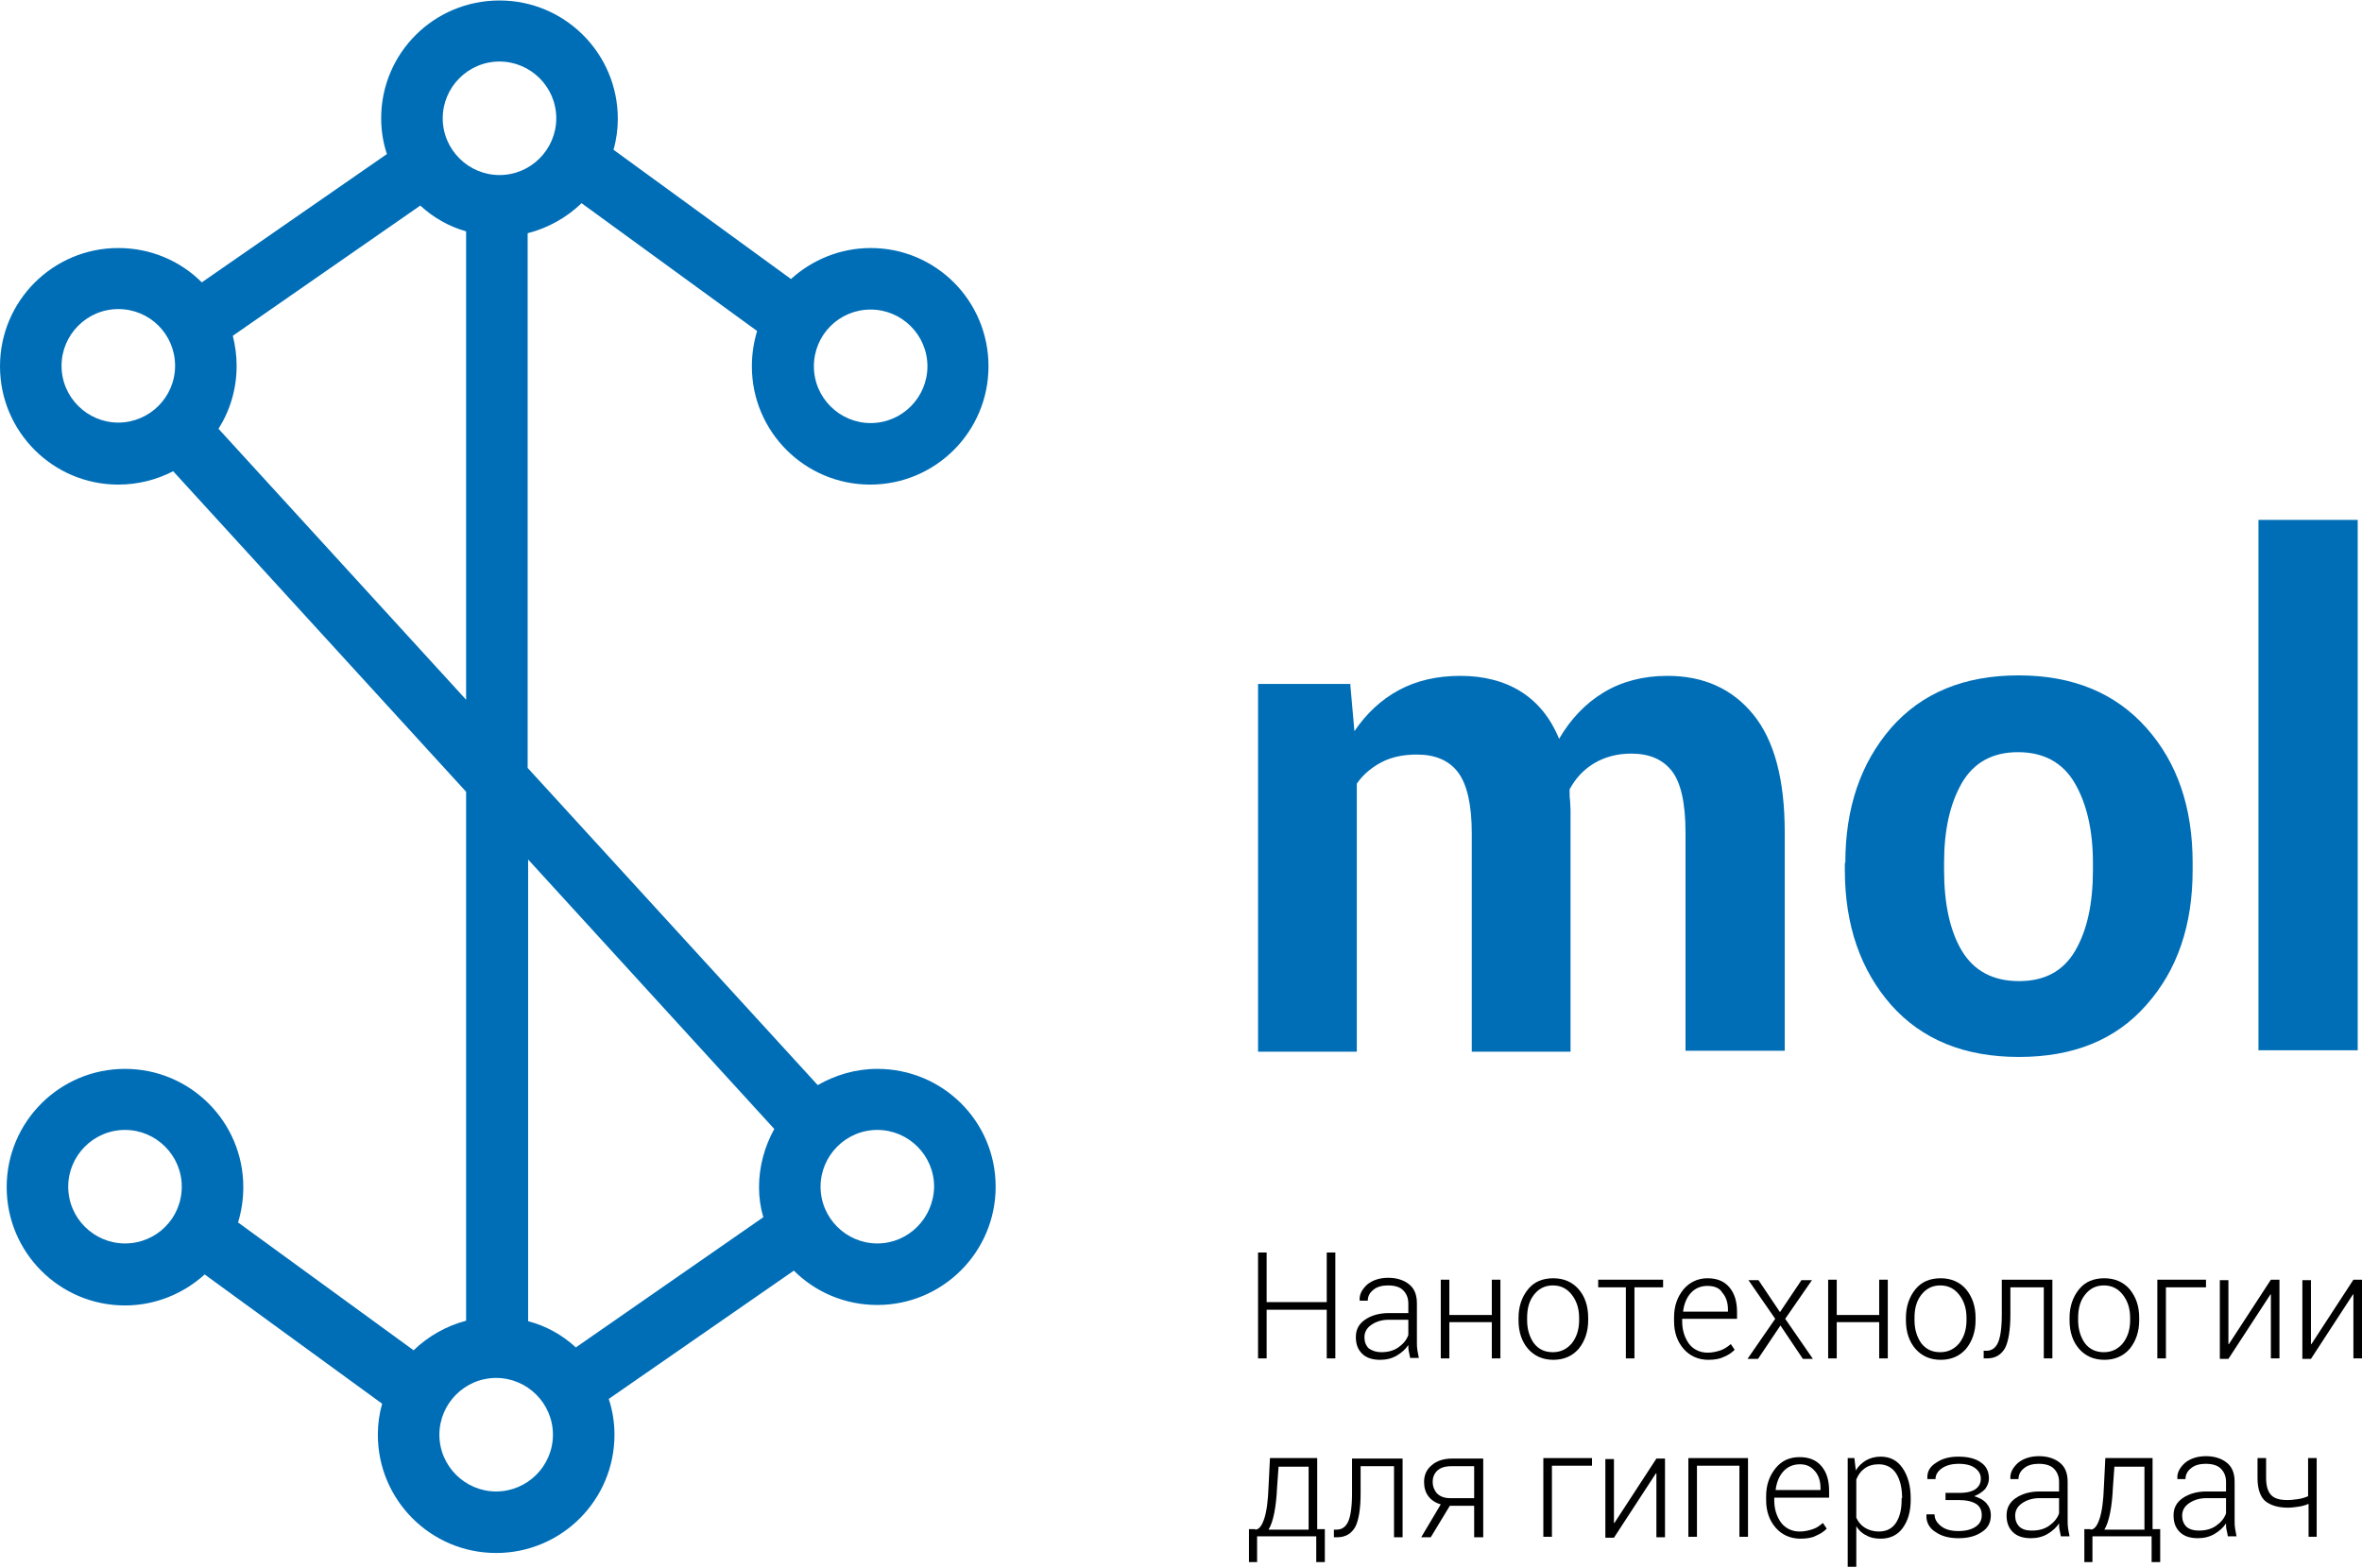
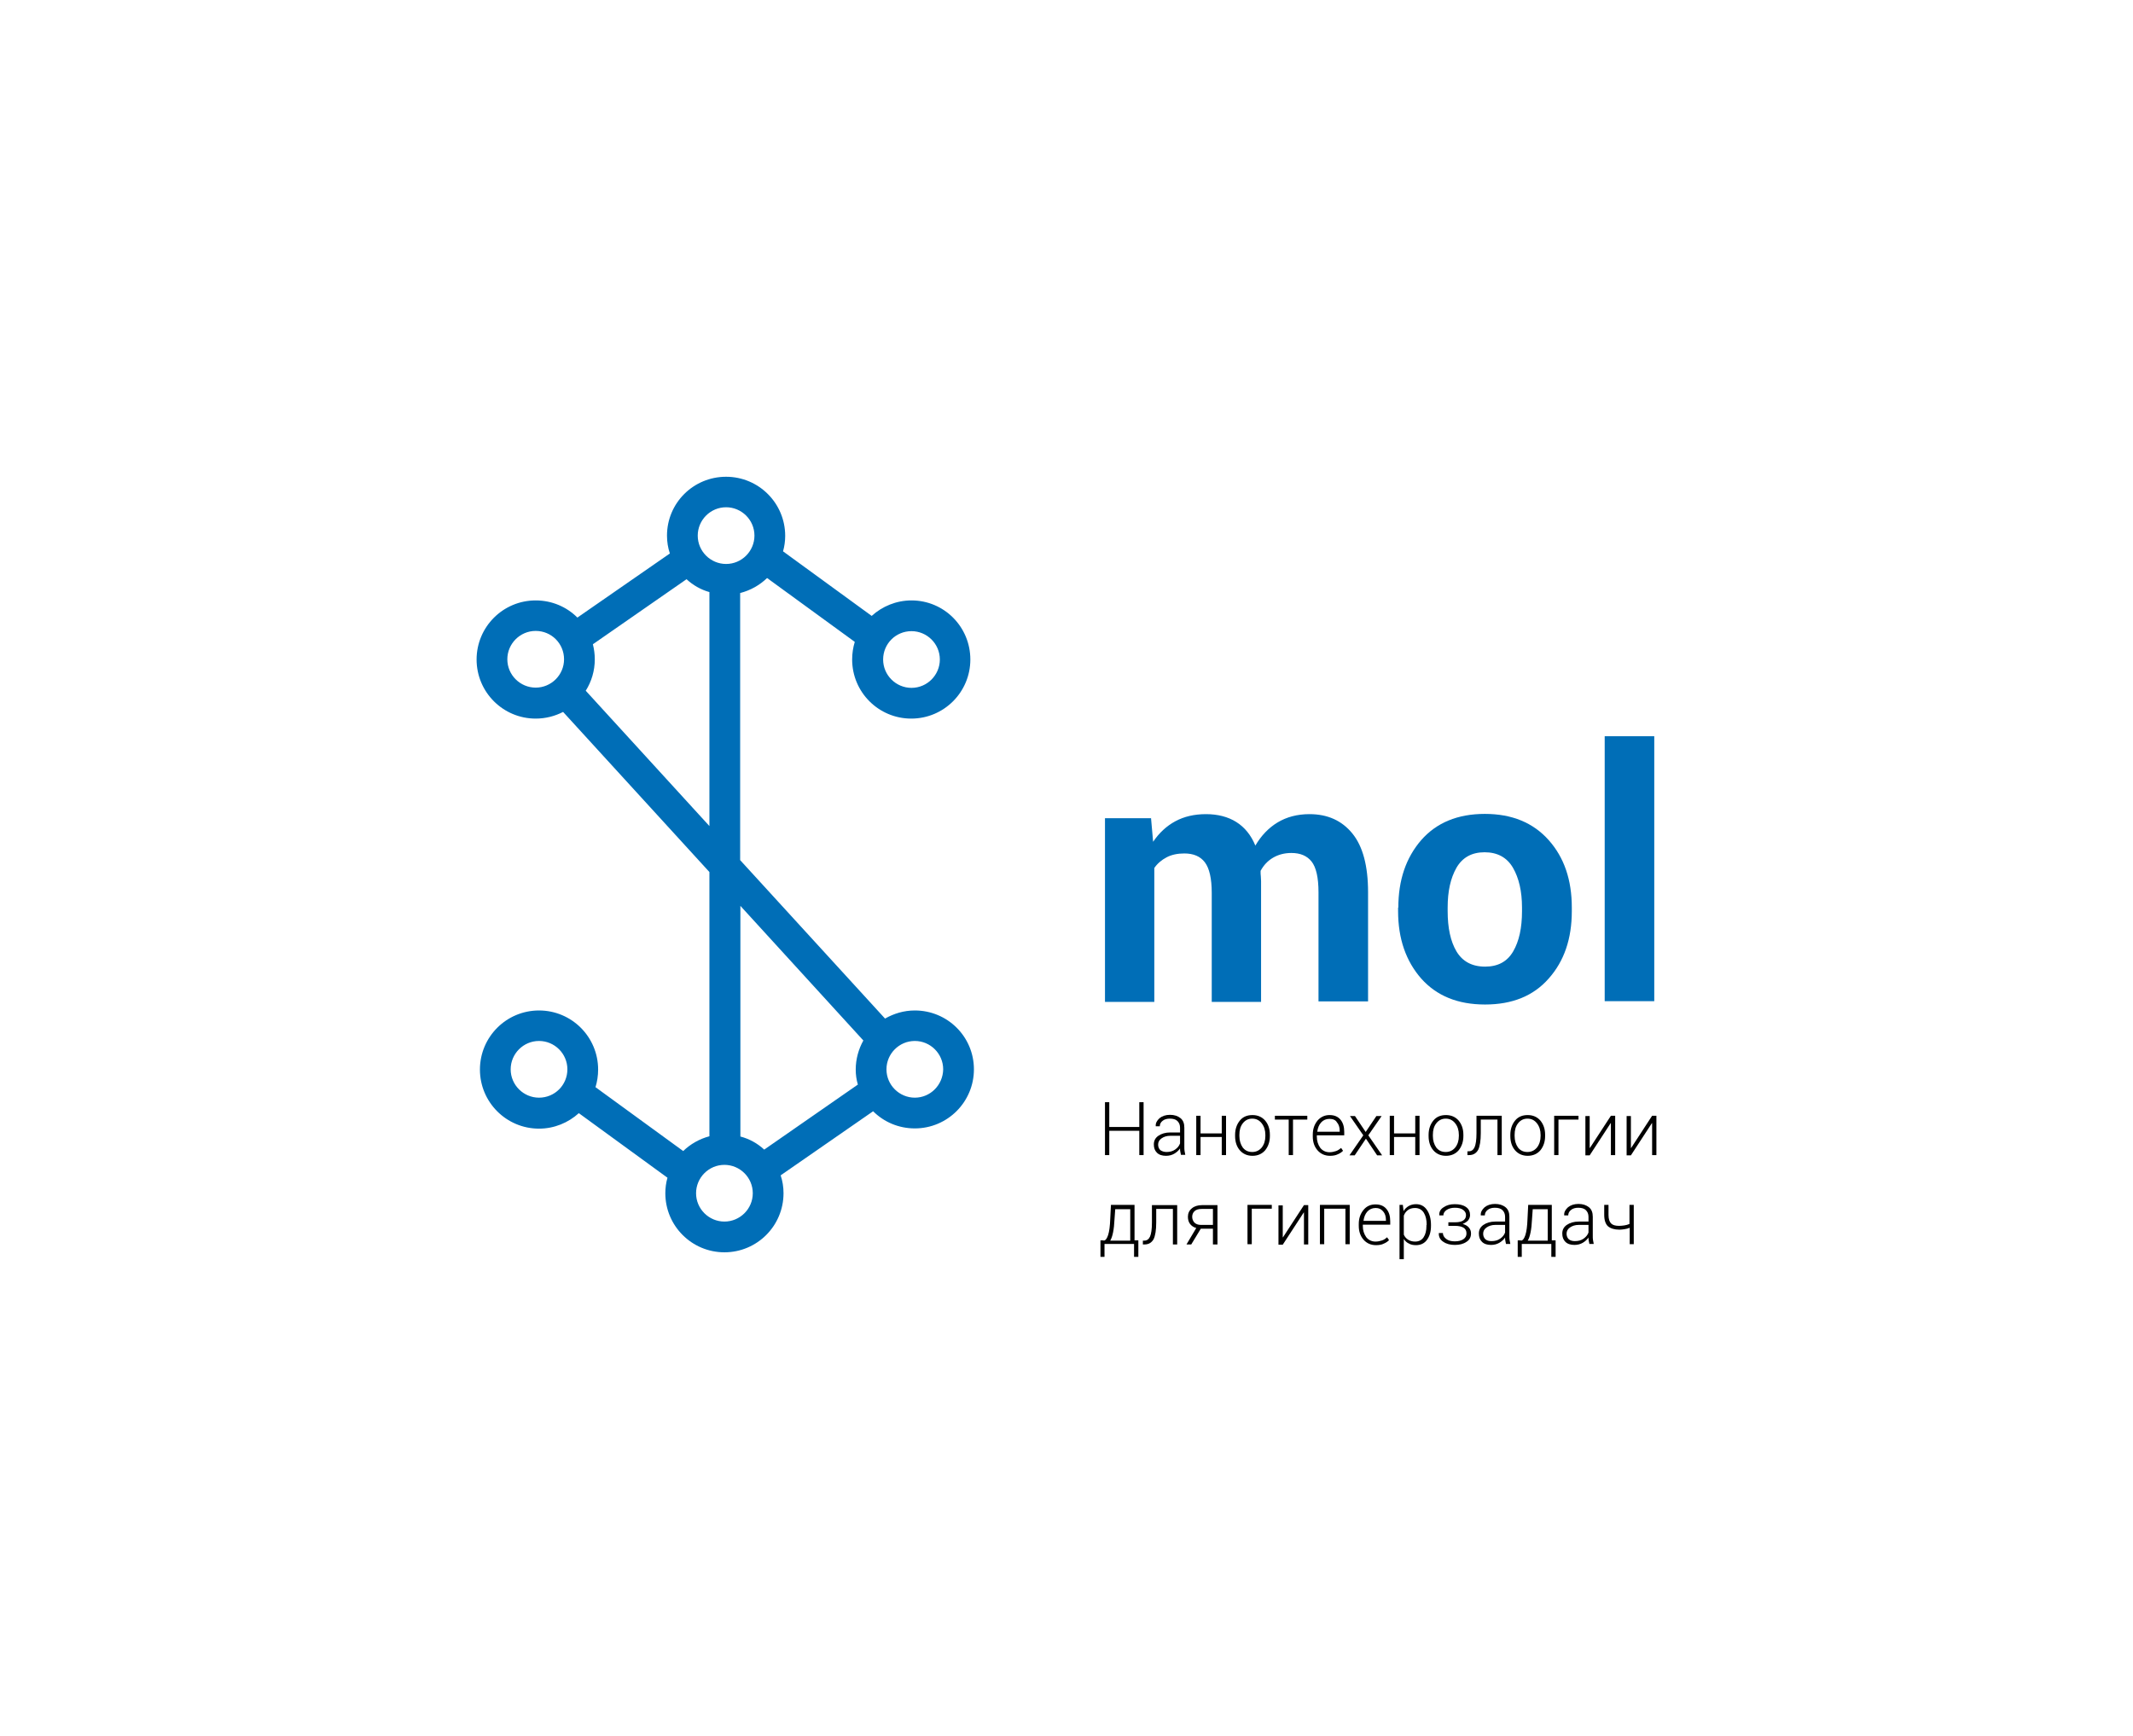
- <svg xmlns="http://www.w3.org/2000/svg" version="1.1" id="Слой_1" x="0px" y="0px" viewBox="0 0 495.1 328.6" style="enable-background:new 0 0 495.1 328.6;" xml:space="preserve">
+ <svg xmlns="http://www.w3.org/2000/svg" version="1.1" id="Слой_1" x="0px" y="0px" viewBox="-200 -200 895.1 728.6" style="enable-background:new 0 0 495.1 328.6;" xml:space="preserve">
  <style type="text/css">
	.st0{fill:#006EB7;}
</style>
  <g>
    <path class="st0" d="M183.9,224.1c-4.6,0-8.8,1.3-12.5,3.4l-60.8-66.5V48.9c4.3-1.1,8.2-3.3,11.3-6.3l36.8,26.8   c-0.7,2.3-1.1,4.8-1.1,7.4c0,13.7,11.1,24.8,24.8,24.8s24.8-11.1,24.8-24.8S196.2,52,182.5,52c-6.4,0-12.3,2.5-16.7,6.5l-37.2-27.1   c0.6-2.1,0.9-4.3,0.9-6.5c0-13.7-11.1-24.8-24.8-24.8S79.9,11.1,79.9,24.8c0,2.6,0.4,5.1,1.2,7.5L42.3,59.2   C37.8,54.7,31.6,52,24.8,52C11.1,52,0,63.1,0,76.8s11.1,24.8,24.8,24.8c4.1,0,8-1,11.5-2.8L97.7,166v110.9c-4.2,1.1-8,3.3-11,6.2   l-36.8-26.8c0.7-2.3,1.1-4.8,1.1-7.4c0-13.7-11.1-24.8-24.8-24.8S1.4,235.2,1.4,248.9s11.1,24.8,24.8,24.8c6.4,0,12.3-2.5,16.7-6.5   l37.2,27.1c-0.6,2.1-0.9,4.3-0.9,6.5c0,13.7,11.1,24.8,24.8,24.8s24.8-11.1,24.8-24.8c0-2.6-0.4-5.1-1.2-7.5l38.8-26.9   c4.5,4.5,10.7,7.2,17.5,7.2c13.7,0,24.8-11.1,24.8-24.8S197.6,224.1,183.9,224.1z M182.5,64.9c6.5,0,11.9,5.3,11.9,11.9   c0,6.5-5.3,11.9-11.9,11.9c-6.5,0-11.9-5.3-11.9-11.9C170.6,70.2,175.9,64.9,182.5,64.9z M104.7,12.9c6.5,0,11.9,5.3,11.9,11.9   c0,6.5-5.3,11.9-11.9,11.9c-6.5,0-11.9-5.3-11.9-11.9C92.8,18.3,98.1,12.9,104.7,12.9z M24.8,88.6c-6.5,0-11.9-5.3-11.9-11.9   c0-6.5,5.3-11.9,11.9-11.9s11.9,5.3,11.9,11.9C36.7,83.3,31.3,88.6,24.8,88.6z M45.8,89.9c2.4-3.8,3.8-8.3,3.8-13.2   c0-2.2-0.3-4.3-0.8-6.3l39.3-27.3c2.7,2.5,6,4.4,9.6,5.4v98.2L45.8,89.9z M162.3,236.7c-2,3.6-3.2,7.8-3.2,12.2   c0,2.2,0.3,4.3,0.9,6.3l-39.3,27.3c-2.8-2.6-6.2-4.5-10-5.5v-96.8L162.3,236.7z M26.2,260.7c-6.5,0-11.9-5.3-11.9-11.9   c0-6.5,5.3-11.9,11.9-11.9c6.5,0,11.9,5.3,11.9,11.9C38.1,255.4,32.8,260.7,26.2,260.7z M104,312.7c-6.5,0-11.9-5.3-11.9-11.9   c0-6.5,5.3-11.9,11.9-11.9c6.5,0,11.9,5.3,11.9,11.9C115.9,307.4,110.5,312.7,104,312.7z M183.9,260.7c-6.5,0-11.9-5.3-11.9-11.9   c0-6.5,5.3-11.9,11.9-11.9c6.5,0,11.9,5.3,11.9,11.9C195.7,255.4,190.4,260.7,183.9,260.7z" />
    <g>
      <g>
        <path class="st0" d="M283,143.1l0.9,10.2c2.5-3.7,5.6-6.6,9.3-8.6c3.7-2,8-3,12.9-3c4.9,0,9.2,1.1,12.7,3.3     c3.5,2.2,6.2,5.5,8,9.9c2.4-4.1,5.5-7.4,9.3-9.7s8.3-3.5,13.4-3.5c7.6,0,13.6,2.7,18,8.1c4.4,5.4,6.6,13.6,6.6,24.7v45.8h-20.8     v-45.8c0-6.2-1-10.5-2.9-12.9c-1.9-2.4-4.7-3.6-8.5-3.6c-2.9,0-5.5,0.7-7.7,2c-2.2,1.3-3.9,3.1-5.2,5.5c0,0.9,0,1.7,0.1,2.3     c0,0.6,0.1,1.3,0.1,2v50.7h-20.7v-45.8c0-6-1-10.3-2.9-12.8c-1.9-2.5-4.8-3.7-8.6-3.7c-2.8,0-5.3,0.5-7.4,1.6     c-2.1,1.1-3.9,2.6-5.2,4.5v56.2h-20.7v-77.1H283z" />
        <path class="st0" d="M386.8,180.9c0-11.5,3.2-20.9,9.6-28.3c6.4-7.3,15.3-11,26.7-11c11.4,0,20.3,3.7,26.8,11     c6.5,7.3,9.7,16.7,9.7,28.3v1.5c0,11.6-3.2,21-9.7,28.3c-6.4,7.3-15.3,10.9-26.7,10.9c-11.4,0-20.3-3.6-26.8-10.9     c-6.4-7.3-9.7-16.7-9.7-28.3V180.9z M407.5,182.4c0,7,1.2,12.7,3.7,16.9s6.5,6.4,12,6.4c5.4,0,9.3-2.1,11.8-6.4     c2.5-4.3,3.7-9.9,3.7-16.9v-1.5c0-6.8-1.3-12.4-3.8-16.7s-6.5-6.5-11.9-6.5c-5.4,0-9.3,2.2-11.8,6.5c-2.5,4.4-3.7,9.9-3.7,16.7     V182.4z" />
        <path class="st0" d="M494.2,220.2h-20.8V109h20.8V220.2z" />
      </g>
      <g>
        <path d="M279.9,284.8h-1.8v-10.2h-12.6v10.2h-1.8v-22.2h1.8v10.4h12.6v-10.4h1.8V284.8z" />
        <path d="M295.6,284.8c-0.1-0.6-0.2-1.1-0.3-1.5c-0.1-0.4-0.1-0.8-0.1-1.3c-0.6,0.9-1.4,1.6-2.4,2.2c-1,0.6-2.2,0.9-3.5,0.9     c-1.6,0-2.9-0.4-3.8-1.3c-0.9-0.9-1.3-2-1.3-3.5s0.6-2.7,1.9-3.6s3-1.4,5-1.4h4.1v-2c0-1.2-0.4-2.1-1.1-2.8c-0.7-0.7-1.8-1-3.2-1     c-1.2,0-2.3,0.3-3,0.9c-0.8,0.6-1.2,1.4-1.2,2.3h-1.7l0-0.1c-0.1-1.2,0.5-2.3,1.6-3.3c1.1-0.9,2.6-1.4,4.4-1.4     c1.8,0,3.3,0.5,4.4,1.4c1.1,0.9,1.6,2.2,1.6,4v8.1c0,0.6,0,1.1,0.1,1.7c0.1,0.5,0.2,1.1,0.3,1.6H295.6z M289.5,283.5     c1.4,0,2.6-0.3,3.6-1c1-0.7,1.7-1.5,2.1-2.6v-3.2h-4.1c-1.5,0-2.7,0.4-3.7,1.1c-1,0.7-1.4,1.6-1.4,2.6c0,0.9,0.3,1.7,0.9,2.3     C287.6,283.2,288.5,283.5,289.5,283.5z" />
        <path d="M314.5,284.8h-1.8v-7.6h-8.9v7.6h-1.8v-16.5h1.8v7.4h8.9v-7.4h1.8V284.8z" />
        <path d="M318.3,276.3c0-2.4,0.7-4.4,2-6c1.3-1.6,3.1-2.3,5.3-2.3c2.2,0,4,0.8,5.3,2.3s2,3.5,2,6v0.5c0,2.4-0.7,4.4-2,6     c-1.3,1.5-3.1,2.3-5.3,2.3c-2.2,0-4-0.8-5.3-2.3c-1.3-1.5-2-3.5-2-6V276.3z M320.1,276.8c0,1.9,0.5,3.5,1.4,4.8     c1,1.3,2.3,1.9,4,1.9c1.7,0,3-0.7,4-1.9c1-1.3,1.5-2.9,1.5-4.8v-0.5c0-1.9-0.5-3.5-1.5-4.8c-1-1.3-2.3-2-4-2c-1.7,0-3,0.7-4,2     c-1,1.3-1.4,2.9-1.4,4.8V276.8z" />
        <path d="M348.6,269.9h-6v14.9h-1.8v-14.9H335v-1.6h13.6V269.9z" />
        <path d="M358.1,285.1c-2.1,0-3.9-0.8-5.2-2.3c-1.3-1.5-2-3.4-2-5.8v-0.8c0-2.4,0.7-4.3,2-5.9c1.3-1.5,3-2.3,5-2.3     c2,0,3.5,0.6,4.6,1.9c1.1,1.3,1.6,3,1.6,5.2v1.4h-11.5v0.5c0,1.9,0.5,3.4,1.4,4.7c0.9,1.2,2.3,1.9,3.9,1.9c1,0,1.9-0.2,2.8-0.5     c0.8-0.3,1.5-0.8,2.1-1.3l0.8,1.2c-0.6,0.6-1.3,1.1-2.3,1.5C360.5,284.9,359.4,285.1,358.1,285.1z M357.9,269.6     c-1.4,0-2.6,0.5-3.5,1.5s-1.4,2.3-1.6,3.8l0,0.1h9.4v-0.4c0-1.5-0.4-2.7-1.2-3.6C360.5,270.1,359.4,269.6,357.9,269.6z" />
        <path d="M373.1,275.1l4.5-6.7h2.2l-5.6,8.1l5.8,8.4h-2.1l-4.7-7l-4.7,7h-2.2l5.8-8.4l-5.6-8.1h2.1L373.1,275.1z" />
        <path d="M395.7,284.8h-1.8v-7.6H385v7.6h-1.8v-16.5h1.8v7.4h8.9v-7.4h1.8V284.8z" />
        <path d="M399.5,276.3c0-2.4,0.7-4.4,2-6c1.3-1.6,3.1-2.3,5.3-2.3c2.2,0,4,0.8,5.3,2.3c1.3,1.6,2,3.5,2,6v0.5c0,2.4-0.7,4.4-2,6     c-1.3,1.5-3.1,2.3-5.3,2.3c-2.2,0-4-0.8-5.3-2.3c-1.3-1.5-2-3.5-2-6V276.3z M401.3,276.8c0,1.9,0.5,3.5,1.4,4.8     c1,1.3,2.3,1.9,4,1.9c1.7,0,3-0.7,4-1.9c1-1.3,1.5-2.9,1.5-4.8v-0.5c0-1.9-0.5-3.5-1.5-4.8c-1-1.3-2.3-2-4-2c-1.7,0-3,0.7-4,2     c-1,1.3-1.4,2.9-1.4,4.8V276.8z" />
        <path d="M430.2,268.3v16.5h-1.8v-14.9h-7v5.7c0,3.2-0.4,5.6-1.1,7c-0.8,1.4-2,2.2-3.8,2.2h-0.7l0-1.6l0.6,0     c1.1,0,1.9-0.6,2.4-1.7c0.5-1.1,0.8-3.1,0.8-5.9v-7.3H430.2z" />
        <path d="M433.8,276.3c0-2.4,0.7-4.4,2-6s3.1-2.3,5.3-2.3c2.2,0,4,0.8,5.3,2.3c1.3,1.6,2,3.5,2,6v0.5c0,2.4-0.7,4.4-2,6     c-1.3,1.5-3.1,2.3-5.3,2.3c-2.2,0-4-0.8-5.3-2.3c-1.3-1.5-2-3.5-2-6V276.3z M435.6,276.8c0,1.9,0.5,3.5,1.4,4.8     c1,1.3,2.3,1.9,4,1.9c1.7,0,3-0.7,4-1.9c1-1.3,1.5-2.9,1.5-4.8v-0.5c0-1.9-0.5-3.5-1.5-4.8c-1-1.3-2.3-2-4-2c-1.7,0-3,0.7-4,2     c-1,1.3-1.4,2.9-1.4,4.8V276.8z" />
        <path d="M462.3,269.9H454v14.9h-1.8v-16.5h10.2V269.9z" />
        <path d="M476,268.3h1.8v16.5H476v-13.4l-0.1,0l-8.8,13.5h-1.8v-16.5h1.8v13.4l0.1,0L476,268.3z" />
        <path d="M493.3,268.3h1.8v16.5h-1.8v-13.4l-0.1,0l-8.8,13.5h-1.8v-16.5h1.8v13.4l0.1,0L493.3,268.3z" />
        <path d="M263.1,320.7c0.8,0,1.4-0.8,1.9-2.3c0.5-1.5,0.8-3.8,0.9-6.7l0.3-6h9.9v14.9h1.6v6.9h-1.8v-5.4h-12.4v5.4h-1.7v-6.9     H263.1z M267.7,311.7c-0.1,2.2-0.3,4-0.6,5.5c-0.3,1.5-0.7,2.7-1.2,3.5h8.4v-13.2H268L267.7,311.7z" />
        <path d="M294,305.8v16.5h-1.8v-14.9h-7v5.7c0,3.2-0.4,5.6-1.1,7c-0.8,1.4-2,2.2-3.8,2.2h-0.7l0-1.6l0.6,0c1.1,0,1.9-0.6,2.4-1.7     s0.8-3.1,0.8-5.9v-7.3H294z" />
        <path d="M310.9,305.8v16.5H309v-6.6h-5.1l-4,6.6h-2l4.1-6.9c-1.1-0.3-2-0.9-2.6-1.7c-0.6-0.8-0.9-1.8-0.9-3     c0-1.4,0.5-2.6,1.6-3.5c1-0.9,2.5-1.4,4.3-1.4H310.9z M300.3,310.7c0,0.9,0.3,1.7,0.9,2.4c0.6,0.6,1.5,1,2.7,1h5.1v-6.7h-4.7     c-1.4,0-2.4,0.3-3.1,1C300.6,309,300.3,309.8,300.3,310.7z" />
        <path d="M333.6,307.3h-8.3v14.9h-1.8v-16.5h10.2V307.3z" />
        <path d="M347.2,305.8h1.8v16.5h-1.8v-13.4l-0.1,0l-8.8,13.5h-1.8v-16.5h1.8v13.4l0.1,0L347.2,305.8z" />
        <path d="M366.4,322.2h-1.8v-14.9h-8.9v14.9h-1.8v-16.5h12.5V322.2z" />
        <path d="M377.4,322.6c-2.1,0-3.9-0.8-5.2-2.3c-1.3-1.5-2-3.4-2-5.8v-0.8c0-2.4,0.7-4.3,2-5.9s3-2.3,5-2.3c2,0,3.5,0.6,4.6,1.9     c1.1,1.3,1.6,3,1.6,5.2v1.4h-11.5v0.5c0,1.9,0.5,3.4,1.4,4.7c0.9,1.2,2.3,1.9,3.9,1.9c1,0,1.9-0.2,2.8-0.5s1.5-0.8,2.1-1.3     l0.8,1.2c-0.6,0.6-1.3,1.1-2.3,1.5C379.9,322.4,378.7,322.6,377.4,322.6z M377.3,307c-1.4,0-2.6,0.5-3.5,1.5     c-0.9,1-1.4,2.3-1.6,3.8l0,0.1h9.4v-0.4c0-1.5-0.4-2.7-1.2-3.6S378.7,307,377.3,307z" />
        <path d="M400.5,314.5c0,2.5-0.6,4.4-1.7,5.9c-1.1,1.5-2.7,2.2-4.6,2.2c-1.1,0-2.2-0.2-3-0.7c-0.9-0.4-1.6-1.1-2.1-1.9v8.5h-1.8     v-22.8h1.4l0.3,2.6c0.5-0.9,1.3-1.6,2.1-2.1c0.9-0.5,1.9-0.8,3.1-0.8c2,0,3.5,0.8,4.6,2.4c1.1,1.6,1.7,3.7,1.7,6.3V314.5z      M398.7,314.1c0-2.1-0.4-3.8-1.2-5.1c-0.8-1.3-2.1-2-3.7-2c-1.2,0-2.2,0.3-3,0.9c-0.8,0.6-1.3,1.3-1.7,2.3v8     c0.4,0.9,1,1.6,1.8,2.1c0.8,0.5,1.8,0.8,2.9,0.8c1.6,0,2.8-0.6,3.6-1.8s1.2-2.8,1.2-4.8V314.1z" />
        <path d="M410.7,313c1.6,0,2.7-0.3,3.4-0.8c0.7-0.5,1.1-1.2,1.1-2.2c0-0.9-0.4-1.6-1.2-2.2c-0.8-0.6-1.9-0.9-3.5-0.9     c-1.3,0-2.5,0.3-3.4,0.9c-0.9,0.6-1.4,1.4-1.4,2.3h-1.7l0-0.1c-0.1-1.4,0.5-2.5,1.8-3.3c1.3-0.9,2.8-1.3,4.7-1.3     c2,0,3.6,0.4,4.7,1.2c1.2,0.8,1.7,2,1.7,3.4c0,0.8-0.3,1.5-0.8,2.2c-0.6,0.6-1.3,1.1-2.3,1.5c1.1,0.3,2,0.8,2.6,1.5     c0.6,0.7,0.9,1.5,0.9,2.5c0,1.5-0.6,2.7-1.9,3.5c-1.3,0.9-2.9,1.3-4.9,1.3c-1.9,0-3.5-0.4-4.8-1.3c-1.3-0.8-2-2.1-1.9-3.6l0-0.1     h1.7c0,1,0.5,1.8,1.4,2.5c0.9,0.7,2.1,1,3.6,1c1.5,0,2.7-0.3,3.6-0.9c0.9-0.6,1.3-1.4,1.3-2.4c0-1.1-0.4-1.9-1.2-2.4     c-0.8-0.5-2-0.8-3.6-0.8h-2.8V313H410.7z" />
        <path d="M432,322.2c-0.1-0.6-0.2-1.1-0.3-1.5c-0.1-0.4-0.1-0.8-0.1-1.3c-0.6,0.9-1.4,1.6-2.4,2.2c-1,0.6-2.2,0.9-3.5,0.9     c-1.6,0-2.9-0.4-3.8-1.3c-0.9-0.9-1.3-2-1.3-3.5s0.6-2.7,1.9-3.6c1.3-0.9,3-1.4,5-1.4h4.1v-2c0-1.2-0.4-2.1-1.1-2.8     c-0.7-0.7-1.8-1-3.2-1c-1.2,0-2.3,0.3-3,0.9c-0.8,0.6-1.2,1.4-1.2,2.3h-1.7l0-0.1c-0.1-1.2,0.5-2.3,1.6-3.3     c1.1-0.9,2.6-1.4,4.4-1.4c1.8,0,3.3,0.5,4.4,1.4c1.1,0.9,1.6,2.2,1.6,4v8.1c0,0.6,0,1.1,0.1,1.7c0.1,0.5,0.2,1.1,0.3,1.6H432z      M425.9,320.9c1.4,0,2.6-0.3,3.6-1c1-0.7,1.7-1.5,2.1-2.6v-3.2h-4.1c-1.5,0-2.7,0.4-3.7,1.1c-1,0.7-1.4,1.6-1.4,2.6     c0,0.9,0.3,1.7,0.9,2.3C424,320.7,424.8,320.9,425.9,320.9z" />
        <path d="M438.2,320.7c0.8,0,1.4-0.8,1.9-2.3s0.8-3.8,0.9-6.7l0.3-6h9.9v14.9h1.6v6.9H451v-5.4h-12.4v5.4h-1.7v-6.9H438.2z      M442.9,311.7c-0.1,2.2-0.3,4-0.6,5.5s-0.7,2.7-1.2,3.5h8.4v-13.2h-6.3L442.9,311.7z" />
        <path d="M467,322.2c-0.1-0.6-0.2-1.1-0.3-1.5c-0.1-0.4-0.1-0.8-0.1-1.3c-0.6,0.9-1.4,1.6-2.4,2.2c-1,0.6-2.2,0.9-3.5,0.9     c-1.6,0-2.9-0.4-3.8-1.3c-0.9-0.9-1.3-2-1.3-3.5s0.6-2.7,1.9-3.6c1.3-0.9,3-1.4,5-1.4h4.1v-2c0-1.2-0.4-2.1-1.1-2.8     c-0.7-0.7-1.8-1-3.2-1c-1.2,0-2.3,0.3-3,0.9c-0.8,0.6-1.2,1.4-1.2,2.3h-1.7l0-0.1c-0.1-1.2,0.5-2.3,1.6-3.3     c1.1-0.9,2.6-1.4,4.4-1.4s3.3,0.5,4.4,1.4c1.1,0.9,1.6,2.2,1.6,4v8.1c0,0.6,0,1.1,0.1,1.7c0.1,0.5,0.2,1.1,0.3,1.6H467z      M460.9,320.9c1.4,0,2.6-0.3,3.6-1c1-0.7,1.7-1.5,2.1-2.6v-3.2h-4.1c-1.5,0-2.7,0.4-3.7,1.1c-1,0.7-1.4,1.6-1.4,2.6     c0,0.9,0.3,1.7,0.9,2.3C459,320.7,459.9,320.9,460.9,320.9z" />
        <path d="M485.7,322.2h-1.8v-6.9c-0.7,0.3-1.4,0.5-2.2,0.6c-0.7,0.1-1.4,0.2-2.1,0.2c-2.1,0-3.7-0.5-4.8-1.4     c-1-0.9-1.6-2.5-1.6-4.8v-4.2h1.8v4.2c0,1.7,0.4,2.9,1.1,3.6c0.7,0.7,1.8,1,3.4,1c0.7,0,1.5-0.1,2.2-0.2s1.4-0.3,2.1-0.6v-8h1.8     V322.2z" />
      </g>
    </g>
  </g>
</svg>
